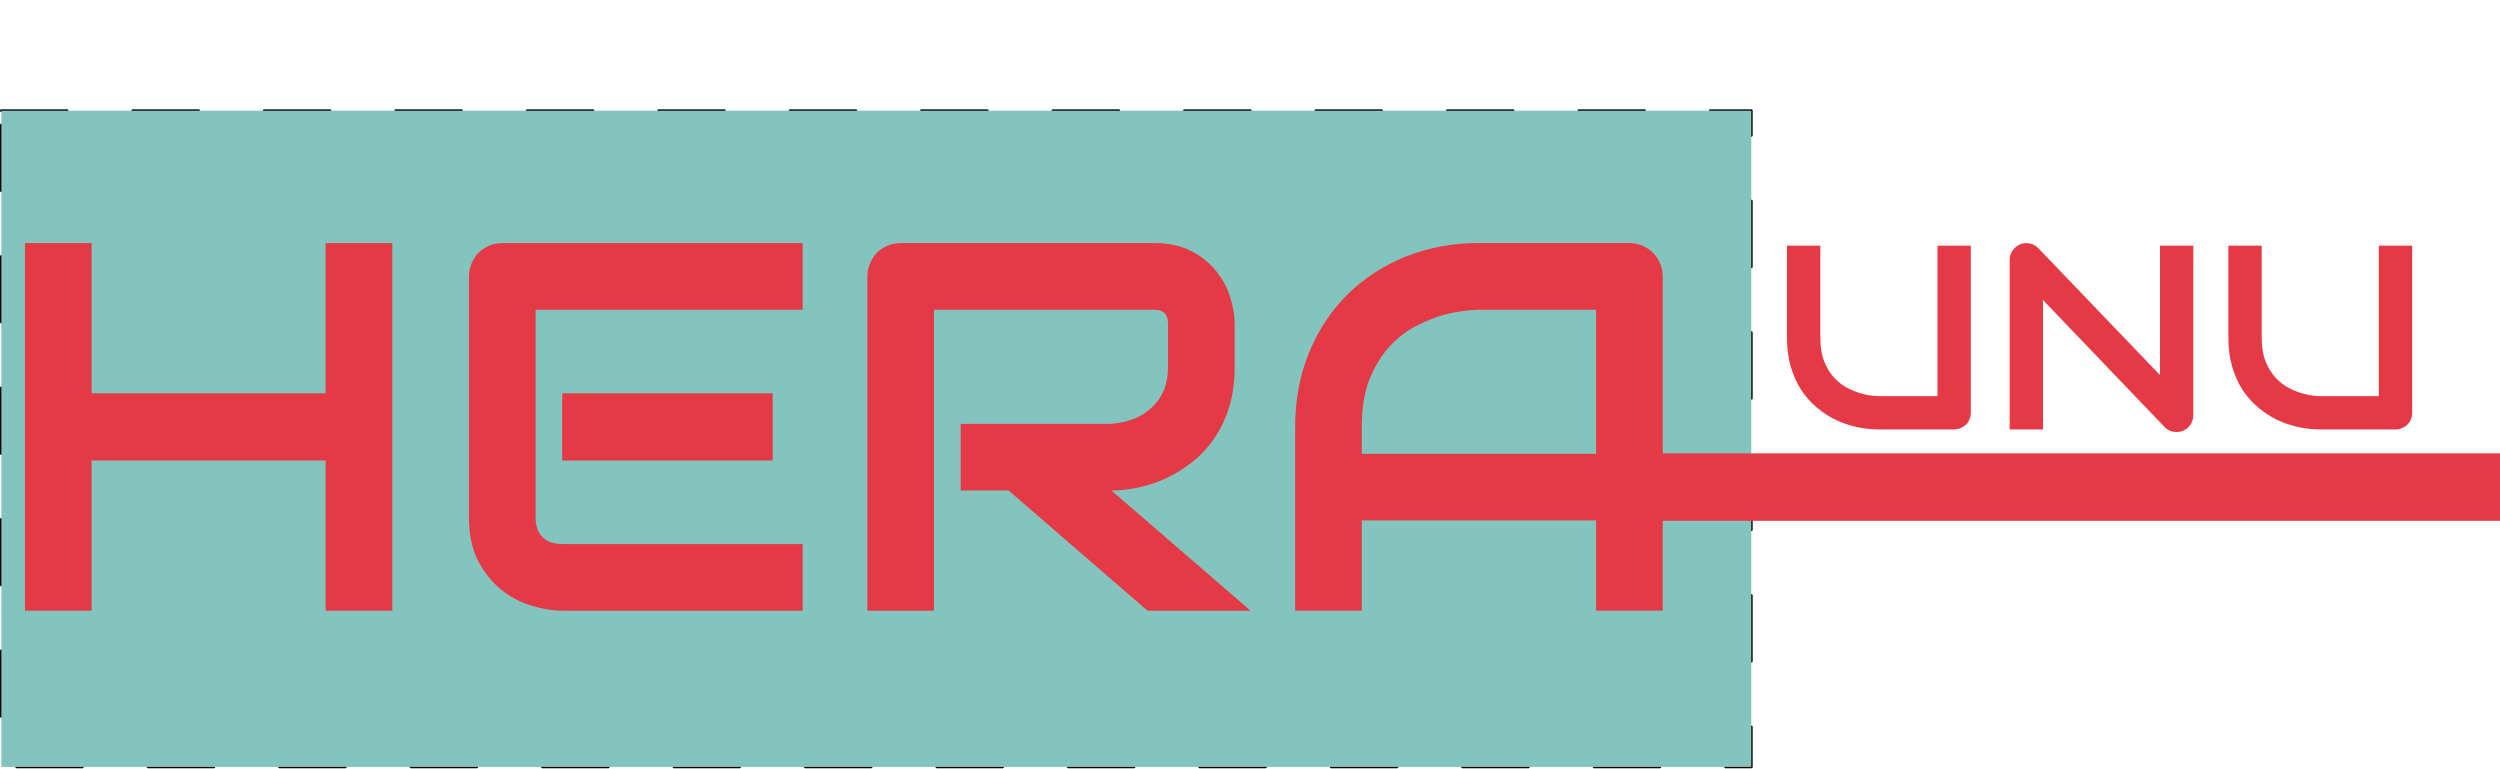
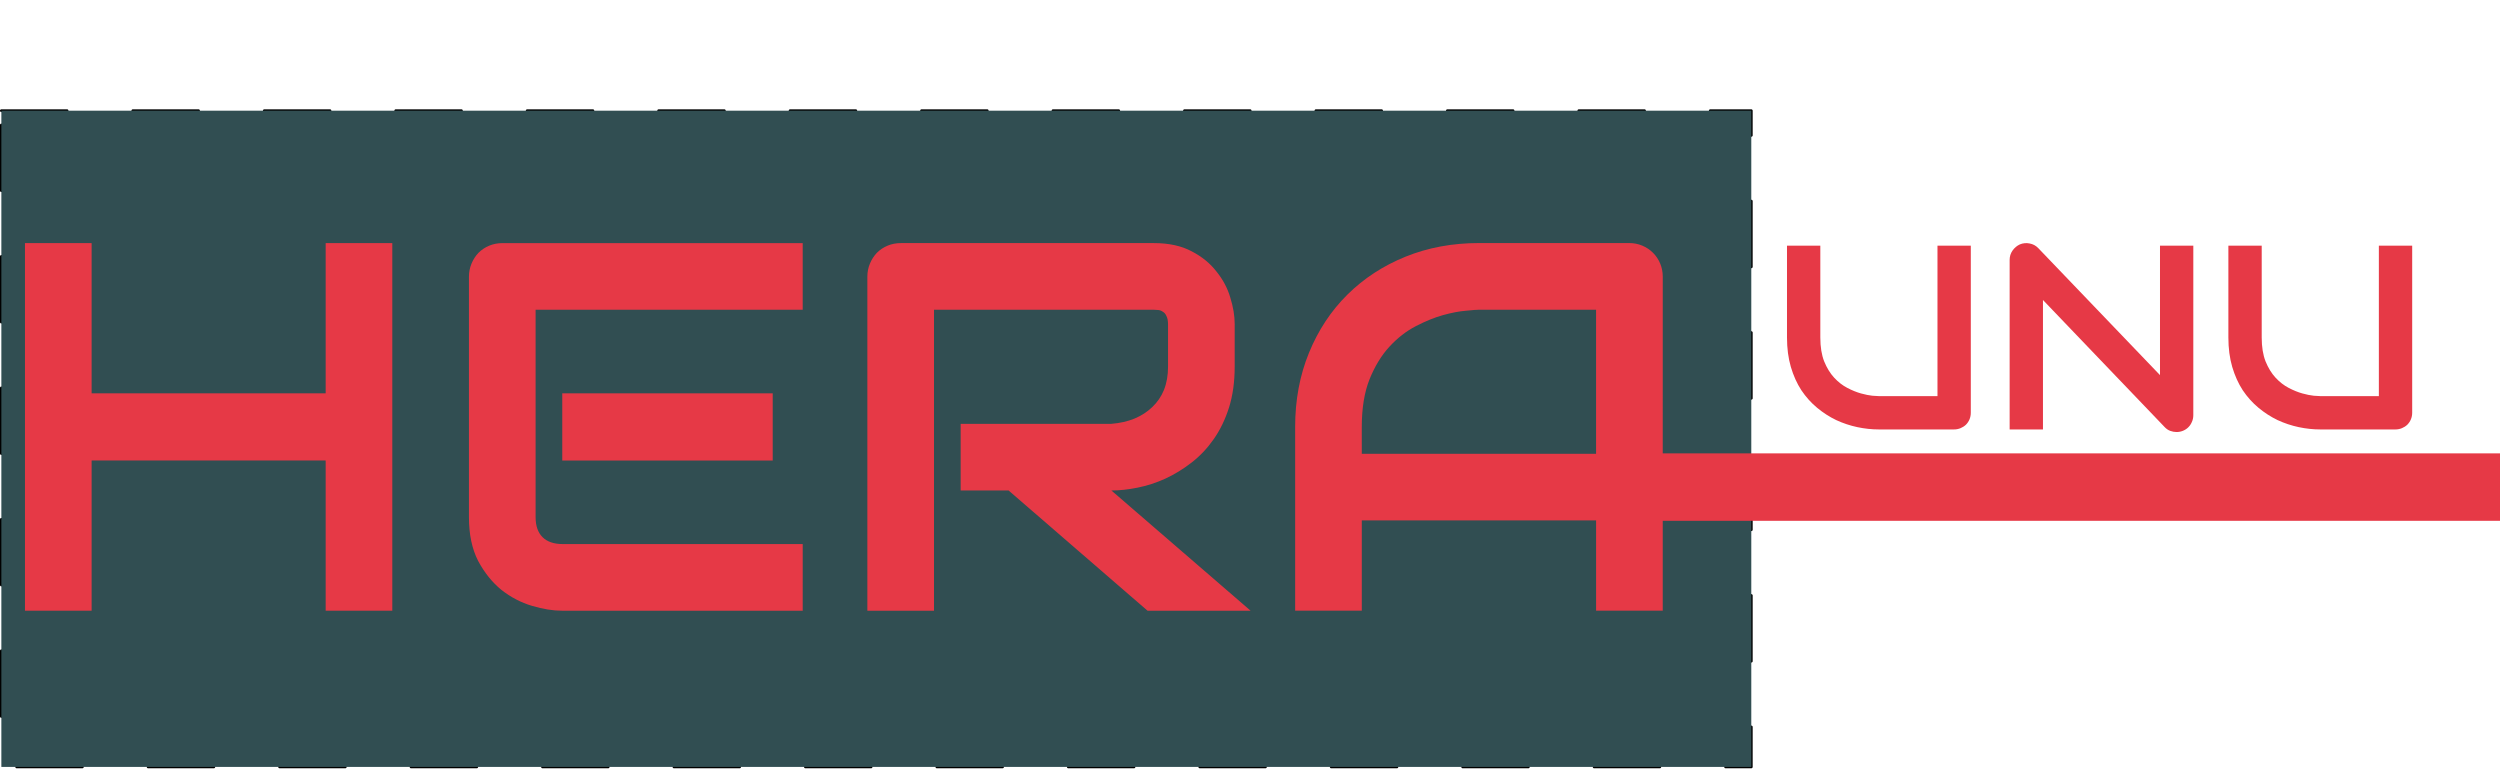
<svg xmlns="http://www.w3.org/2000/svg" id="SVGRoot" width="241.91mm" height="74.348mm" version="1.1" viewBox="0 0 241.91 74.348">
  <g transform="translate(-18.077 -114.02)">
    <rect x="18.209" y="114.15" width="63.5" height="74.083" opacity="0" stroke-width=".265" style="paint-order:stroke fill markers" />
-     <rect x="18.209" y="124.73" width="169.33" height="63.5" fill="#83c5be" fill-rule="evenodd" stroke="#000" stroke-dasharray="6.36, 6.36" stroke-linecap="round" stroke-linejoin="round" stroke-width=".265" style="paint-order:stroke fill markers" />
+     <rect x="18.209" y="124.73" width="169.33" height="63.5" fill="#314e52" fill-rule="evenodd" stroke="#000" stroke-dasharray="6.36, 6.36" stroke-linecap="round" stroke-linejoin="round" stroke-width=".265" style="paint-order:stroke fill markers" />
    <g fill="#e63946" stroke-width=".265" aria-label="HERA">
      <path d="m26.942 152.08h22.647v-14.536h6.449v35.57h-6.449v-14.536h-22.647v14.536h-6.449v-35.57h6.449z" />
      <path d="m92.848 158.58h-20.365v-6.499h20.365zm2.902 14.536h-23.267q-1.339 0-2.927-0.471t-2.952-1.538q-1.339-1.091-2.257-2.803-0.893-1.736-0.893-4.242v-23.267q0-0.67 0.248-1.265 0.248-0.595 0.67-1.042 0.446-0.446 1.042-0.695 0.595-0.248 1.29-0.248h29.046v6.449h-25.846v20.067q0 1.265 0.67 1.935 0.67 0.67 1.96 0.67h23.217z" />
      <path d="m137.55 149.5q0 2.208-0.546 3.944t-1.488 3.076q-0.918 1.315-2.133 2.257-1.215 0.943-2.555 1.563-1.315 0.595-2.679 0.868-1.339 0.273-2.53 0.273l13.469 11.633h-9.972l-13.444-11.633h-4.638v-6.449h14.585q1.215-0.099 2.208-0.496 1.017-0.422 1.736-1.116 0.744-0.695 1.141-1.662 0.397-0.992 0.397-2.257v-4.068q0-0.546-0.149-0.819-0.124-0.298-0.347-0.422-0.198-0.149-0.446-0.174-0.223-0.025-0.422-0.025h-21.282v29.121h-6.449v-32.321q0-0.67 0.248-1.265 0.248-0.595 0.67-1.042 0.446-0.446 1.042-0.695 0.595-0.248 1.29-0.248h24.482q2.158 0 3.646 0.794 1.488 0.769 2.406 1.96 0.943 1.166 1.339 2.53 0.422 1.364 0.422 2.555z" />
      <path d="m178.97 173.11h-6.449v-8.731h-22.671v8.731h-6.449v-17.785q0-3.894 1.339-7.169 1.339-3.274 3.721-5.631 2.381-2.356 5.631-3.671 3.249-1.315 7.094-1.315h14.536q0.67 0 1.265 0.248 0.595 0.248 1.042 0.695 0.446 0.446 0.695 1.042 0.248 0.595 0.248 1.265zm-29.121-15.18h22.671v-13.94h-11.336q-0.298 0-1.265 0.099-0.943 0.074-2.208 0.422-1.24 0.347-2.629 1.067-1.389 0.719-2.555 1.984-1.166 1.265-1.935 3.175-0.744 1.885-0.744 4.589z" />
    </g>
    <circle cx="222.32" cy="162.53" r=".328" fill="#f00" stroke="#000" stroke-width=".265" />
    <path d="m176.96 157.89h83.031v6.526h-83.031z" fill="#e63946" style="paint-order:stroke fill markers" />
    <g fill="#e63946" stroke-width=".265" aria-label="UNU">
      <path d="m208.78 153.95q0 0.347-0.124 0.645-0.124 0.298-0.347 0.521-0.223 0.211-0.521 0.335-0.298 0.124-0.633 0.124h-7.268q-1.029 0-2.084-0.223-1.054-0.223-2.046-0.682-0.98-0.471-1.848-1.191-0.868-0.719-1.526-1.699-0.645-0.992-1.017-2.257-0.372-1.277-0.372-2.84v-8.893h3.225v8.893q0 1.364 0.372 2.307 0.384 0.943 0.967 1.575t1.277 0.992 1.315 0.533q0.633 0.174 1.104 0.223 0.484 0.037 0.633 0.037h5.668v-14.56h3.225z" />
      <path d="m230.31 154.2q0 0.347-0.136 0.645-0.124 0.298-0.347 0.521-0.211 0.211-0.508 0.335-0.298 0.124-0.633 0.124-0.298 0-0.608-0.112-0.298-0.112-0.533-0.36l-11.782-12.303v12.526h-3.225v-16.408q0-0.496 0.273-0.893 0.285-0.409 0.719-0.608 0.459-0.186 0.943-0.087 0.484 0.087 0.831 0.446l11.782 12.291v-12.526h3.225z" />
      <path d="m251.49 153.95q0 0.347-0.124 0.645-0.124 0.298-0.347 0.521-0.223 0.211-0.521 0.335-0.298 0.124-0.633 0.124h-7.268q-1.029 0-2.084-0.223-1.054-0.223-2.046-0.682-0.98-0.471-1.848-1.191-0.868-0.719-1.526-1.699-0.645-0.992-1.017-2.257-0.372-1.277-0.372-2.84v-8.893h3.225v8.893q0 1.364 0.372 2.307 0.384 0.943 0.967 1.575t1.277 0.992 1.315 0.533q0.633 0.174 1.104 0.223 0.484 0.037 0.633 0.037h5.668v-14.56h3.225z" />
    </g>
  </g>
</svg>
